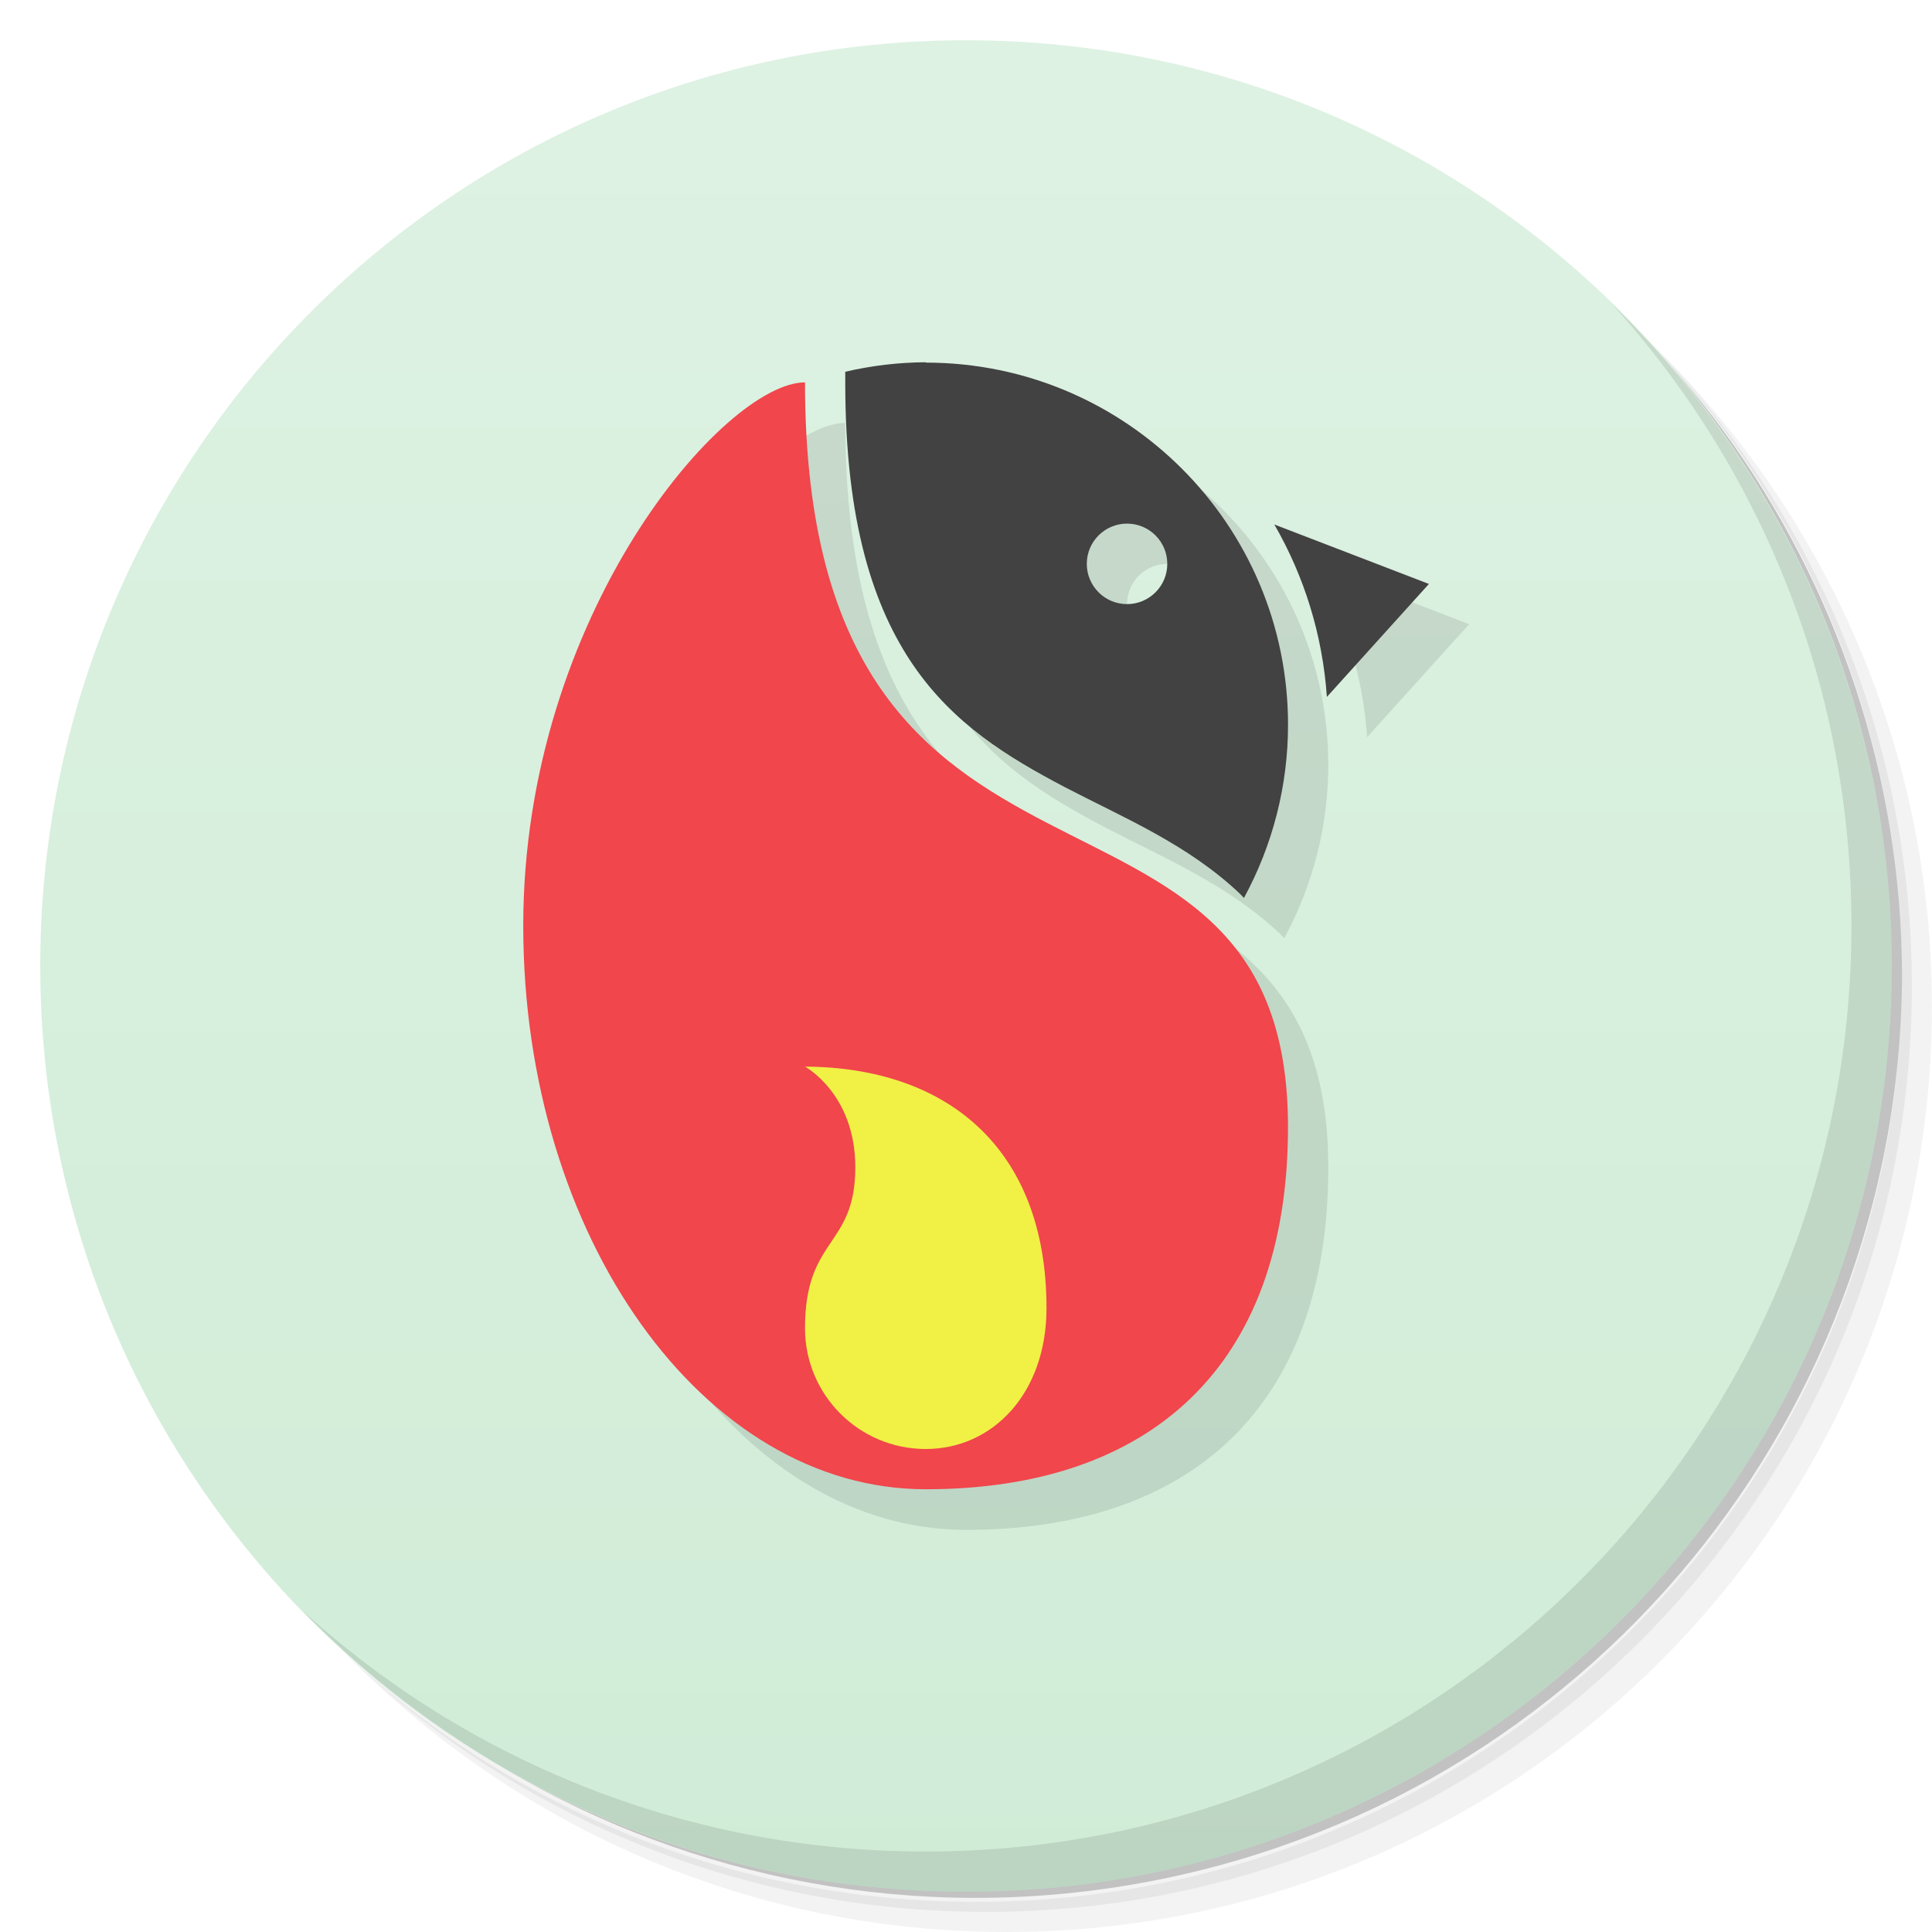
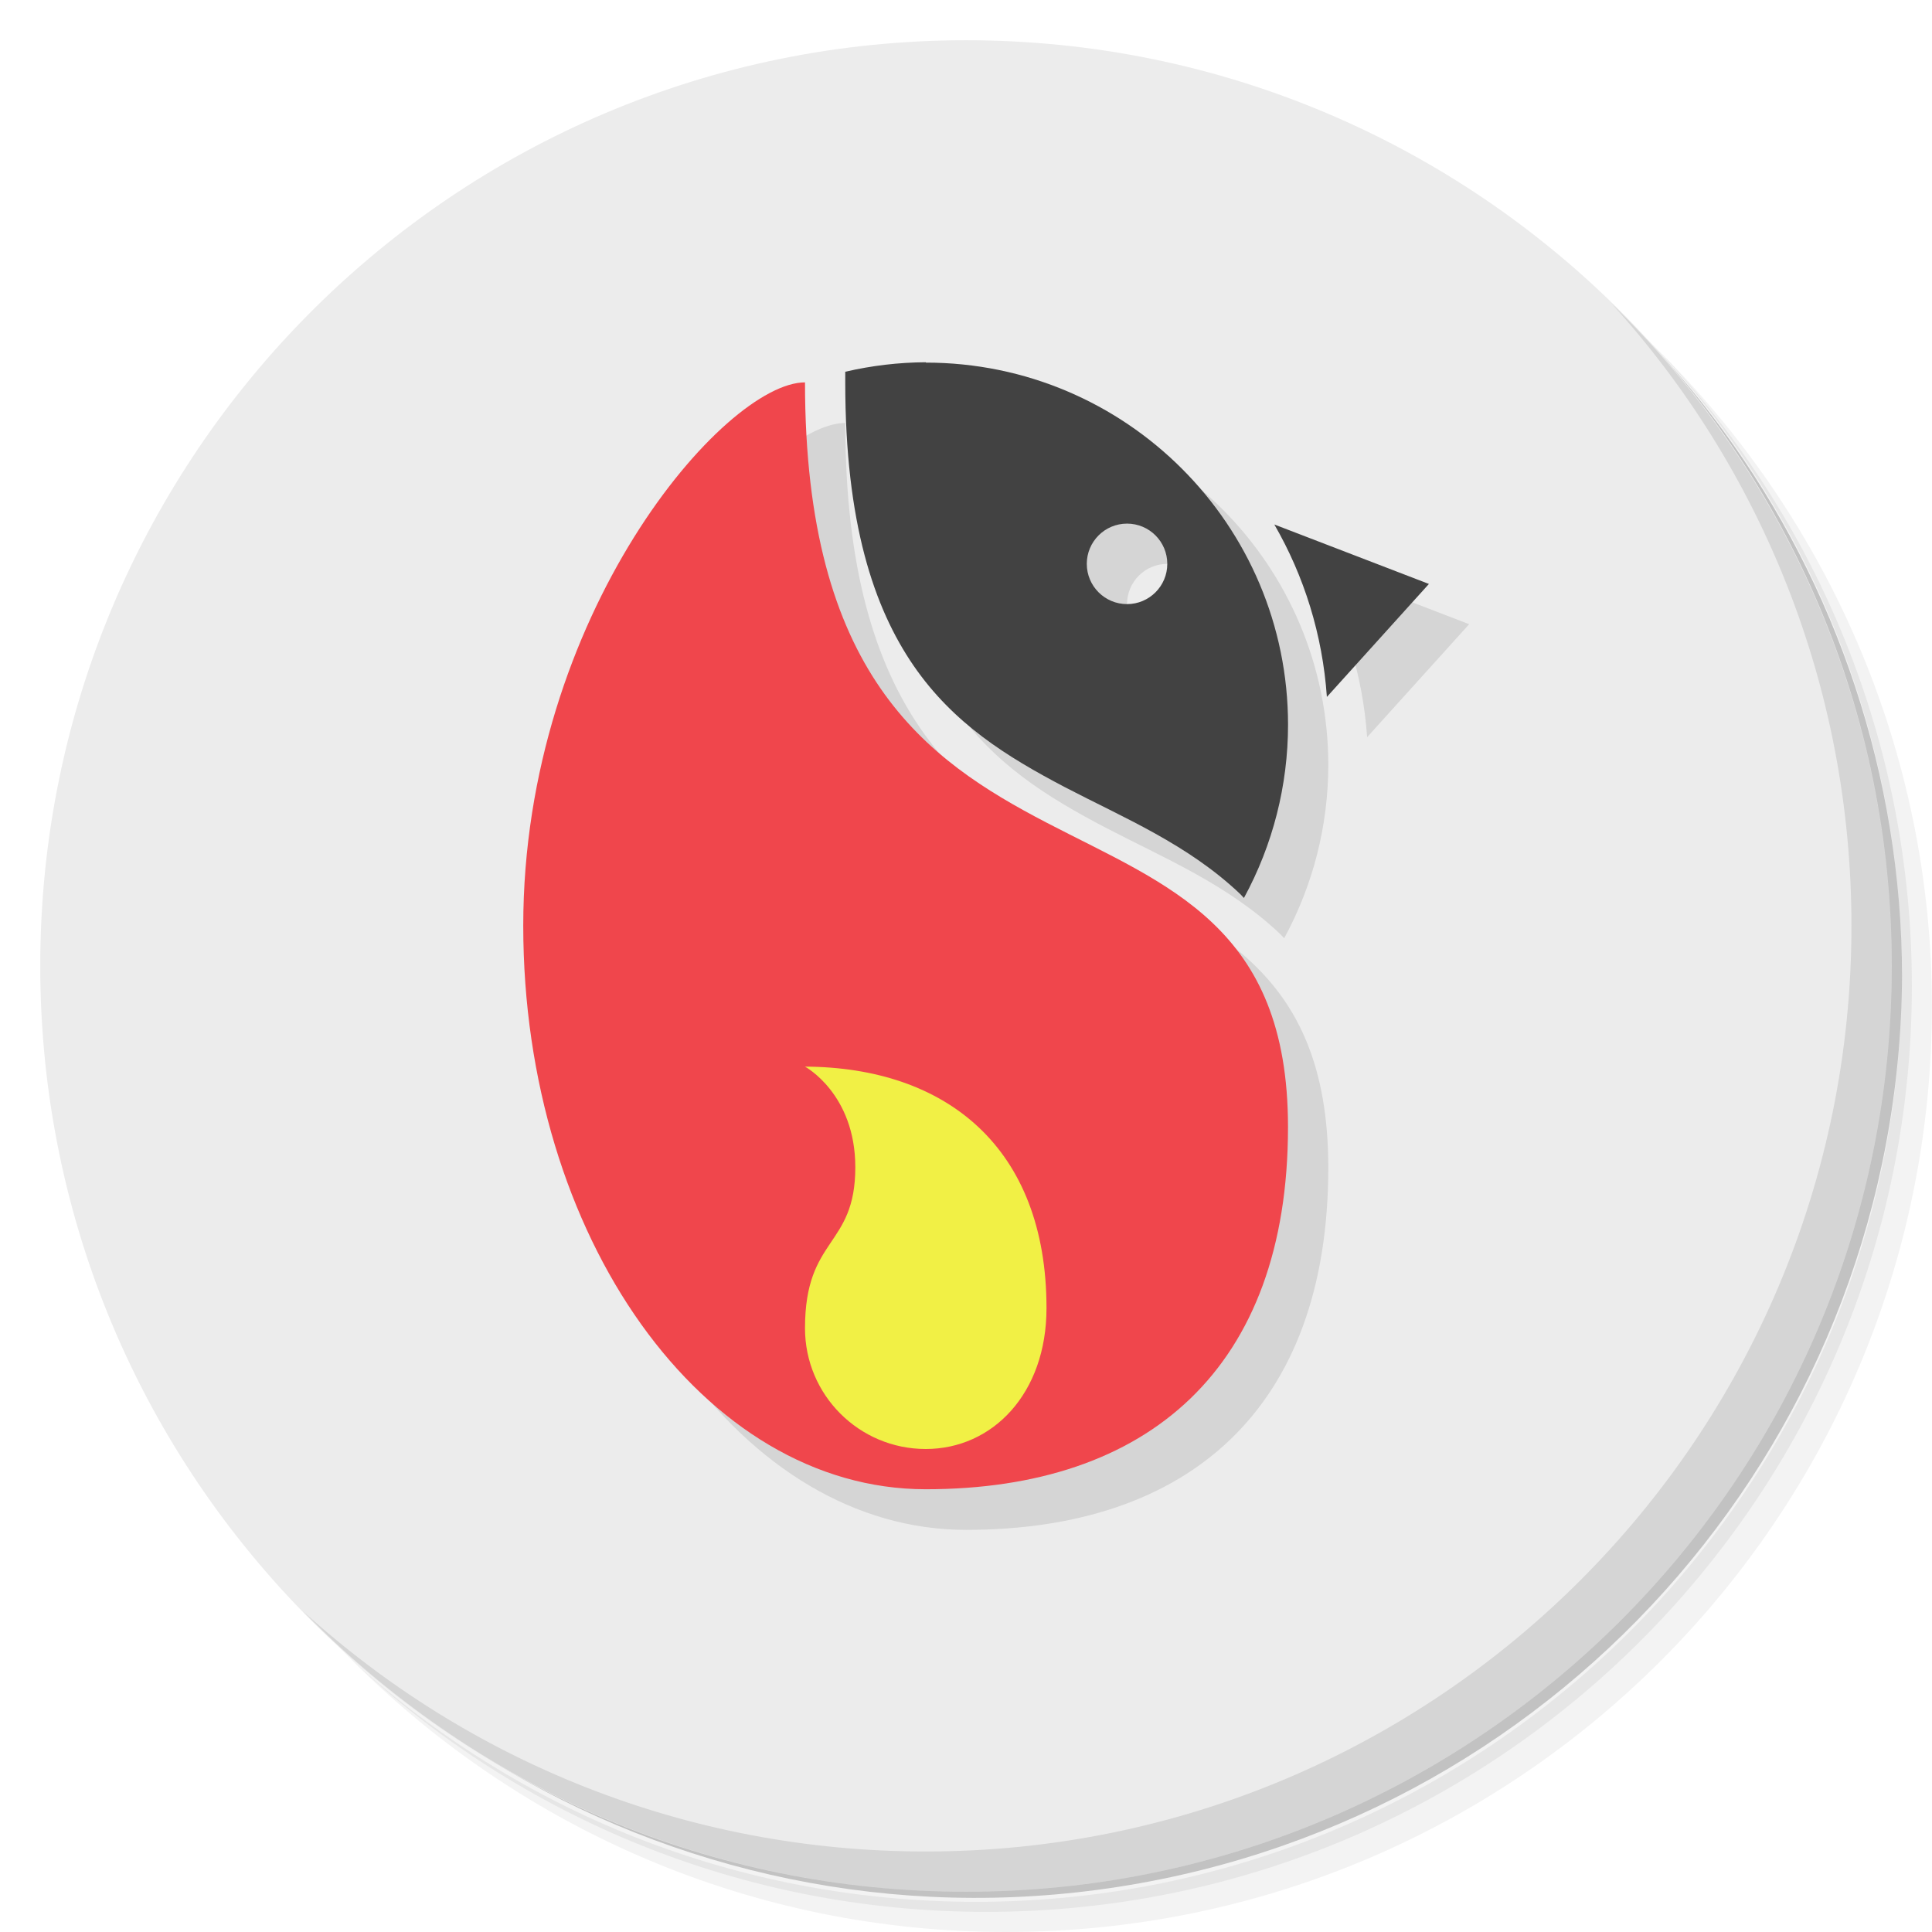
- <svg xmlns="http://www.w3.org/2000/svg" viewBox="0 0 48 48">
-   <defs>
+ <svg xmlns="http://www.w3.org/2000/svg" viewBox="0 0 48 48" id="svg2" version="1.1">
+   <defs id="defs4">
    <linearGradient id="linearGradient3764" x1="1" x2="47" gradientUnits="userSpaceOnUse" gradientTransform="matrix(0,-1,1,0,-1.5e-6,48)">
-       <stop style="stop-color:#d0ecd7;stop-opacity:1" />
-       <stop offset="1" style="stop-color:#def2e3;stop-opacity:1" />
+       <stop style="stop-color:#d0ecd7;stop-opacity:1" id="stop7" />
+       <stop offset="1" style="stop-color:#def2e3;stop-opacity:1" id="stop9" />
    </linearGradient>
  </defs>
-   <g>
-     <path d="m 36.31 5 c 5.859 4.062 9.688 10.831 9.688 18.5 c 0 12.426 -10.07 22.5 -22.5 22.5 c -7.669 0 -14.438 -3.828 -18.5 -9.688 c 1.037 1.822 2.306 3.499 3.781 4.969 c 4.085 3.712 9.514 5.969 15.469 5.969 c 12.703 0 23 -10.298 23 -23 c 0 -5.954 -2.256 -11.384 -5.969 -15.469 c -1.469 -1.475 -3.147 -2.744 -4.969 -3.781 z m 4.969 3.781 c 3.854 4.113 6.219 9.637 6.219 15.719 c 0 12.703 -10.297 23 -23 23 c -6.081 0 -11.606 -2.364 -15.719 -6.219 c 4.16 4.144 9.883 6.719 16.219 6.719 c 12.703 0 23 -10.298 23 -23 c 0 -6.335 -2.575 -12.06 -6.719 -16.219 z" style="opacity:0.05" />
-     <path d="m 41.28 8.781 c 3.712 4.085 5.969 9.514 5.969 15.469 c 0 12.703 -10.297 23 -23 23 c -5.954 0 -11.384 -2.256 -15.469 -5.969 c 4.113 3.854 9.637 6.219 15.719 6.219 c 12.703 0 23 -10.298 23 -23 c 0 -6.081 -2.364 -11.606 -6.219 -15.719 z" style="opacity:0.1" />
-     <path d="m 31.25 2.375 c 8.615 3.154 14.75 11.417 14.75 21.13 c 0 12.426 -10.07 22.5 -22.5 22.5 c -9.708 0 -17.971 -6.135 -21.12 -14.75 a 23 23 0 0 0 44.875 -7 a 23 23 0 0 0 -16 -21.875 z" style="opacity:0.2" />
+   <g id="g11">
+     <path d="m 36.31 5 c 5.859 4.062 9.688 10.831 9.688 18.5 c 0 12.426 -10.07 22.5 -22.5 22.5 c -7.669 0 -14.438 -3.828 -18.5 -9.688 c 1.037 1.822 2.306 3.499 3.781 4.969 c 4.085 3.712 9.514 5.969 15.469 5.969 c 12.703 0 23 -10.298 23 -23 c 0 -5.954 -2.256 -11.384 -5.969 -15.469 c -1.469 -1.475 -3.147 -2.744 -4.969 -3.781 z m 4.969 3.781 c 3.854 4.113 6.219 9.637 6.219 15.719 c 0 12.703 -10.297 23 -23 23 c -6.081 0 -11.606 -2.364 -15.719 -6.219 c 4.16 4.144 9.883 6.719 16.219 6.719 c 12.703 0 23 -10.298 23 -23 c 0 -6.335 -2.575 -12.06 -6.719 -16.219 z" style="opacity:0.05" id="path13" />
+     <path d="m 41.28 8.781 c 3.712 4.085 5.969 9.514 5.969 15.469 c 0 12.703 -10.297 23 -23 23 c -5.954 0 -11.384 -2.256 -15.469 -5.969 c 4.113 3.854 9.637 6.219 15.719 6.219 c 12.703 0 23 -10.298 23 -23 c 0 -6.081 -2.364 -11.606 -6.219 -15.719 z" style="opacity:0.1" id="path15" />
+     <path d="m 31.25 2.375 c 8.615 3.154 14.75 11.417 14.75 21.13 c 0 12.426 -10.07 22.5 -22.5 22.5 c -9.708 0 -17.971 -6.135 -21.12 -14.75 a 23 23 0 0 0 44.875 -7 a 23 23 0 0 0 -16 -21.875 z" style="opacity:0.2" id="path17" />
  </g>
-   <g>
-     <path d="m 24 1 c 12.703 0 23 10.297 23 23 c 0 12.703 -10.297 23 -23 23 -12.703 0 -23 -10.297 -23 -23 0 -12.703 10.297 -23 23 -23 z" style="fill:url(#linearGradient3764);fill-opacity:1" />
+   <g id="g19" style="fill:#ececec;fill-opacity:1">
+     <path d="m 24 1 c 12.703 0 23 10.297 23 23 c 0 12.703 -10.297 23 -23 23 -12.703 0 -23 -10.297 -23 -23 0 -12.703 10.297 -23 23 -23 z" style="fill:#ececec;fill-opacity:1" id="path21" />
  </g>
-   <g>
-     <path d="m 40.03 7.531 c 3.712 4.084 5.969 9.514 5.969 15.469 0 12.703 -10.297 23 -23 23 c -5.954 0 -11.384 -2.256 -15.469 -5.969 4.178 4.291 10.01 6.969 16.469 6.969 c 12.703 0 23 -10.298 23 -23 0 -6.462 -2.677 -12.291 -6.969 -16.469 z" style="opacity:0.1" />
+   <g id="g23">
+     <path d="m 40.03 7.531 c 3.712 4.084 5.969 9.514 5.969 15.469 0 12.703 -10.297 23 -23 23 c -5.954 0 -11.384 -2.256 -15.469 -5.969 4.178 4.291 10.01 6.969 16.469 6.969 c 12.703 0 23 -10.298 23 -23 0 -6.462 -2.677 -12.291 -6.969 -16.469 z" style="opacity:0.1" id="path25" />
  </g>
-   <path d="m 24 10 c -0.673 0.004 -1.344 0.083 -2 0.236 l 0 0.264 c 0 3.487 0.71 5.6 1.699 7.04 0.989 1.436 2.307 2.257 3.764 3.02 1.456 0.759 3.049 1.415 4.352 2.654 0.031 0.03 0.059 0.065 0.09 0.096 c 0.719 -1.32 1.095 -2.798 1.096 -4.301 0 -4.971 -4.03 -9 -9 -9 m -3 0.5 c -2 0 -7 5.768 -7 13.5 0 7.732 4.477 14 10 14 5.523 0 9 -3 9 -9 c 0 -10 -12 -4 -12 -18.5 m 8 3.5 a 1 1 0 0 1 1 1 1 1 0 0 1 -1 1 1 1 0 0 1 -1 -1 1 1 0 0 1 1 -1 z m 3.66 0.023 c 0.738 1.278 1.197 2.732 1.305 4.283 l 2.535 -2.807 -3.84 -1.477" style="fill:#000;opacity:0.1;fill-opacity:1;stroke:none" />
-   <path d="m 32 28 c 0 6 -3.477 9 -9 9 c -5.523 0 -10 -6.268 -10 -14 0 -7.732 5 -13.5 7 -13.5 0 14.5 12 8.5 12 18.5" style="fill:#f0464c;opacity:1;fill-opacity:1;stroke:none" />
-   <path d="m 23 9 c -0.673 0.004 -1.344 0.083 -2 0.236 l 0 0.264 c 0 3.487 0.71 5.6 1.699 7.04 0.989 1.436 2.307 2.257 3.764 3.02 1.456 0.759 3.049 1.415 4.352 2.654 0.031 0.03 0.059 0.065 0.09 0.096 c 0.719 -1.32 1.095 -2.798 1.096 -4.301 0 -4.971 -4.03 -9 -9 -9 m 5 4 a 1 1 0 0 1 1 1 1 1 0 0 1 -1 1 1 1 0 0 1 -1 -1 1 1 0 0 1 1 -1 z m 3.66 0.023 c 0.738 1.278 1.197 2.732 1.305 4.283 l 2.535 -2.807 -3.84 -1.477" style="fill:#424242;opacity:1;fill-opacity:1;stroke:none" />
-   <path d="m 26 32.5 c 0 2.126 -1.343 3.5 -3 3.5 -1.657 0 -3 -1.343 -3 -3 0 -2.281 1.25 -2 1.25 -4 0 -1.828 -1.25 -2.5 -1.25 -2.5 3.5 0.016 6 2 6 6 z" style="fill:#f1f045;opacity:1;fill-opacity:1;stroke:none" />
+   <path d="m 24 10 c -0.673 0.004 -1.344 0.083 -2 0.236 l 0 0.264 c 0 3.487 0.71 5.6 1.699 7.04 0.989 1.436 2.307 2.257 3.764 3.02 1.456 0.759 3.049 1.415 4.352 2.654 0.031 0.03 0.059 0.065 0.09 0.096 c 0.719 -1.32 1.095 -2.798 1.096 -4.301 0 -4.971 -4.03 -9 -9 -9 m -3 0.5 c -2 0 -7 5.768 -7 13.5 0 7.732 4.477 14 10 14 5.523 0 9 -3 9 -9 c 0 -10 -12 -4 -12 -18.5 m 8 3.5 a 1 1 0 0 1 1 1 1 1 0 0 1 -1 1 1 1 0 0 1 -1 -1 1 1 0 0 1 1 -1 z m 3.66 0.023 c 0.738 1.278 1.197 2.732 1.305 4.283 l 2.535 -2.807 -3.84 -1.477" style="fill:#000;opacity:0.1;fill-opacity:1;stroke:none" id="path27" />
+   <path d="m 32 28 c 0 6 -3.477 9 -9 9 c -5.523 0 -10 -6.268 -10 -14 0 -7.732 5 -13.5 7 -13.5 0 14.5 12 8.5 12 18.5" style="fill:#f0464c;opacity:1;fill-opacity:1;stroke:none" id="path29" />
+   <path d="m 23 9 c -0.673 0.004 -1.344 0.083 -2 0.236 l 0 0.264 c 0 3.487 0.71 5.6 1.699 7.04 0.989 1.436 2.307 2.257 3.764 3.02 1.456 0.759 3.049 1.415 4.352 2.654 0.031 0.03 0.059 0.065 0.09 0.096 c 0.719 -1.32 1.095 -2.798 1.096 -4.301 0 -4.971 -4.03 -9 -9 -9 m 5 4 a 1 1 0 0 1 1 1 1 1 0 0 1 -1 1 1 1 0 0 1 -1 -1 1 1 0 0 1 1 -1 z m 3.66 0.023 c 0.738 1.278 1.197 2.732 1.305 4.283 l 2.535 -2.807 -3.84 -1.477" style="fill:#424242;opacity:1;fill-opacity:1;stroke:none" id="path31" />
+   <path d="m 26 32.5 c 0 2.126 -1.343 3.5 -3 3.5 -1.657 0 -3 -1.343 -3 -3 0 -2.281 1.25 -2 1.25 -4 0 -1.828 -1.25 -2.5 -1.25 -2.5 3.5 0.016 6 2 6 6 z" style="fill:#f1f045;opacity:1;fill-opacity:1;stroke:none" id="path33" />
</svg>
